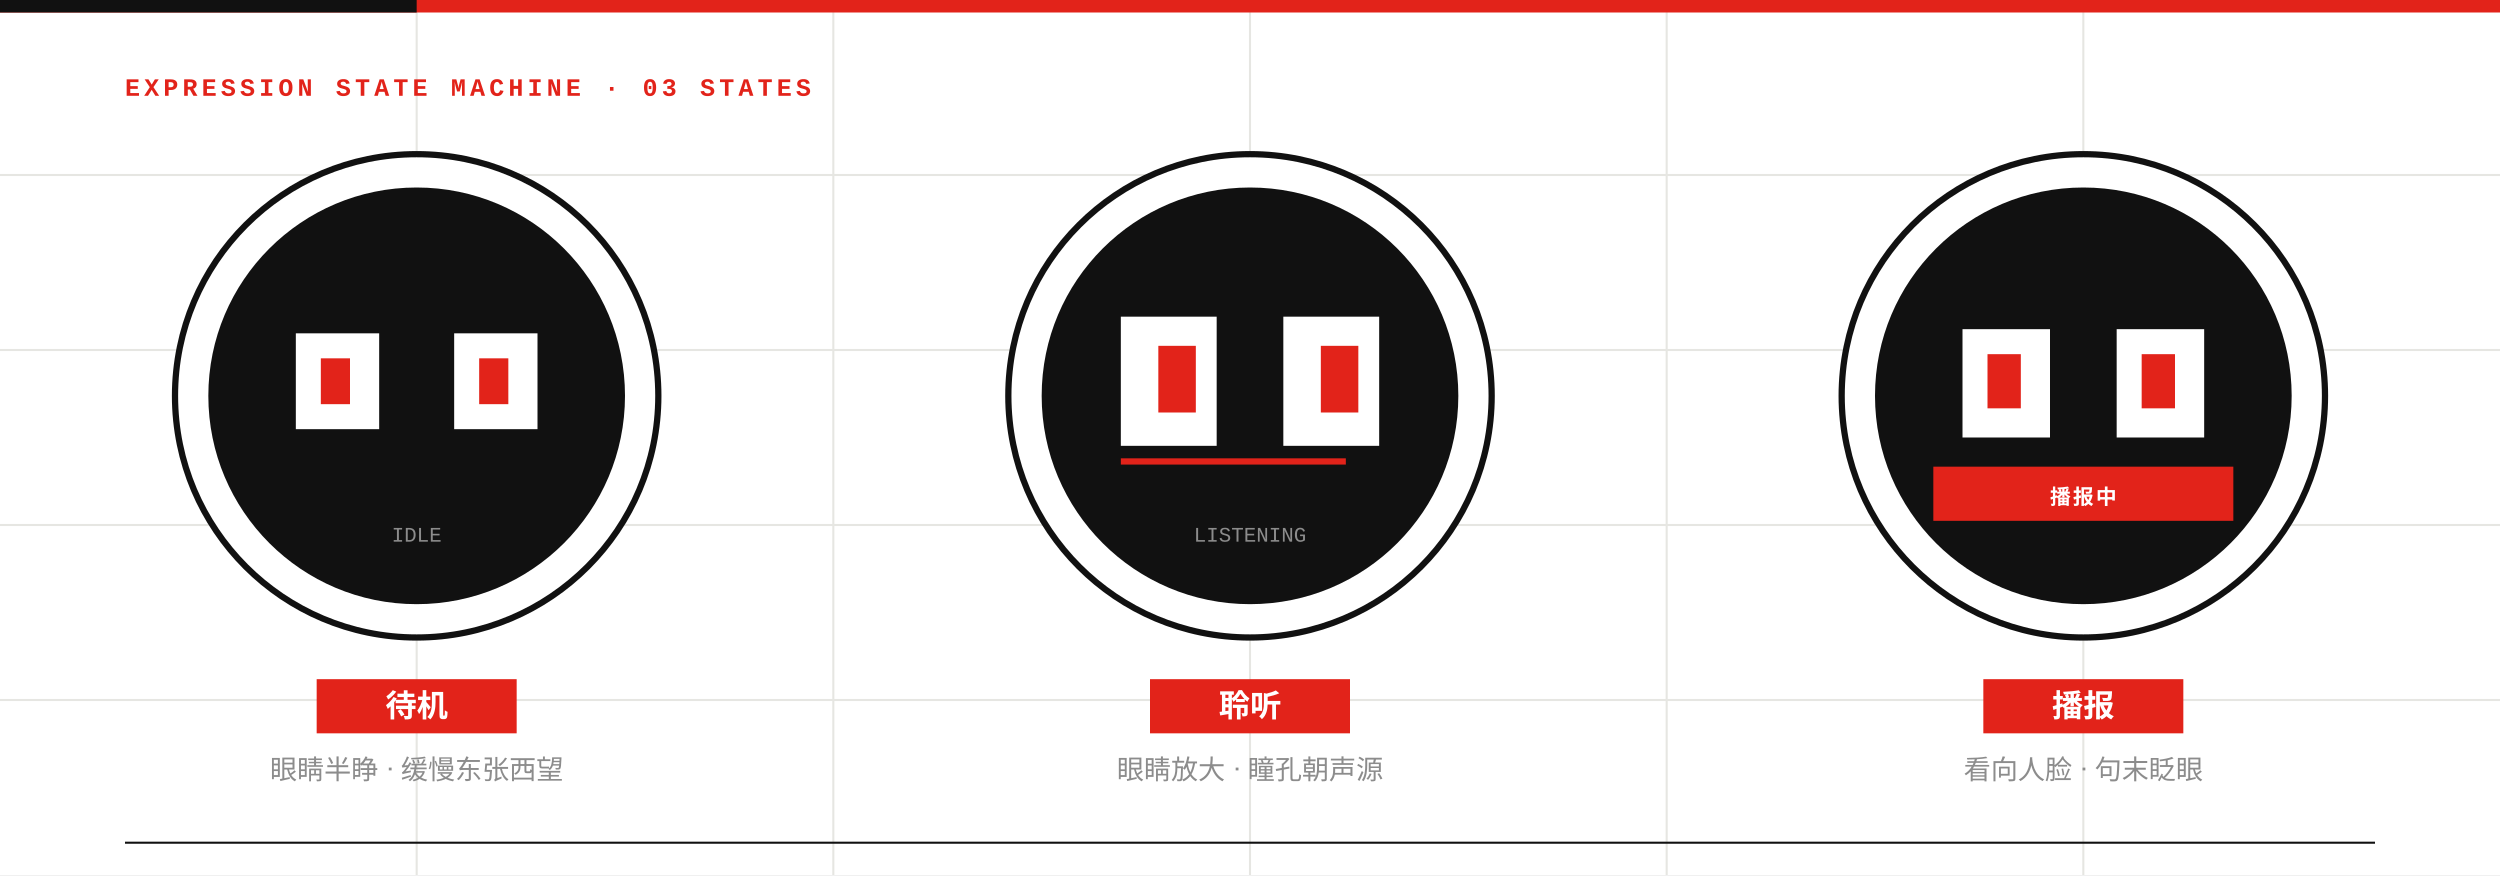
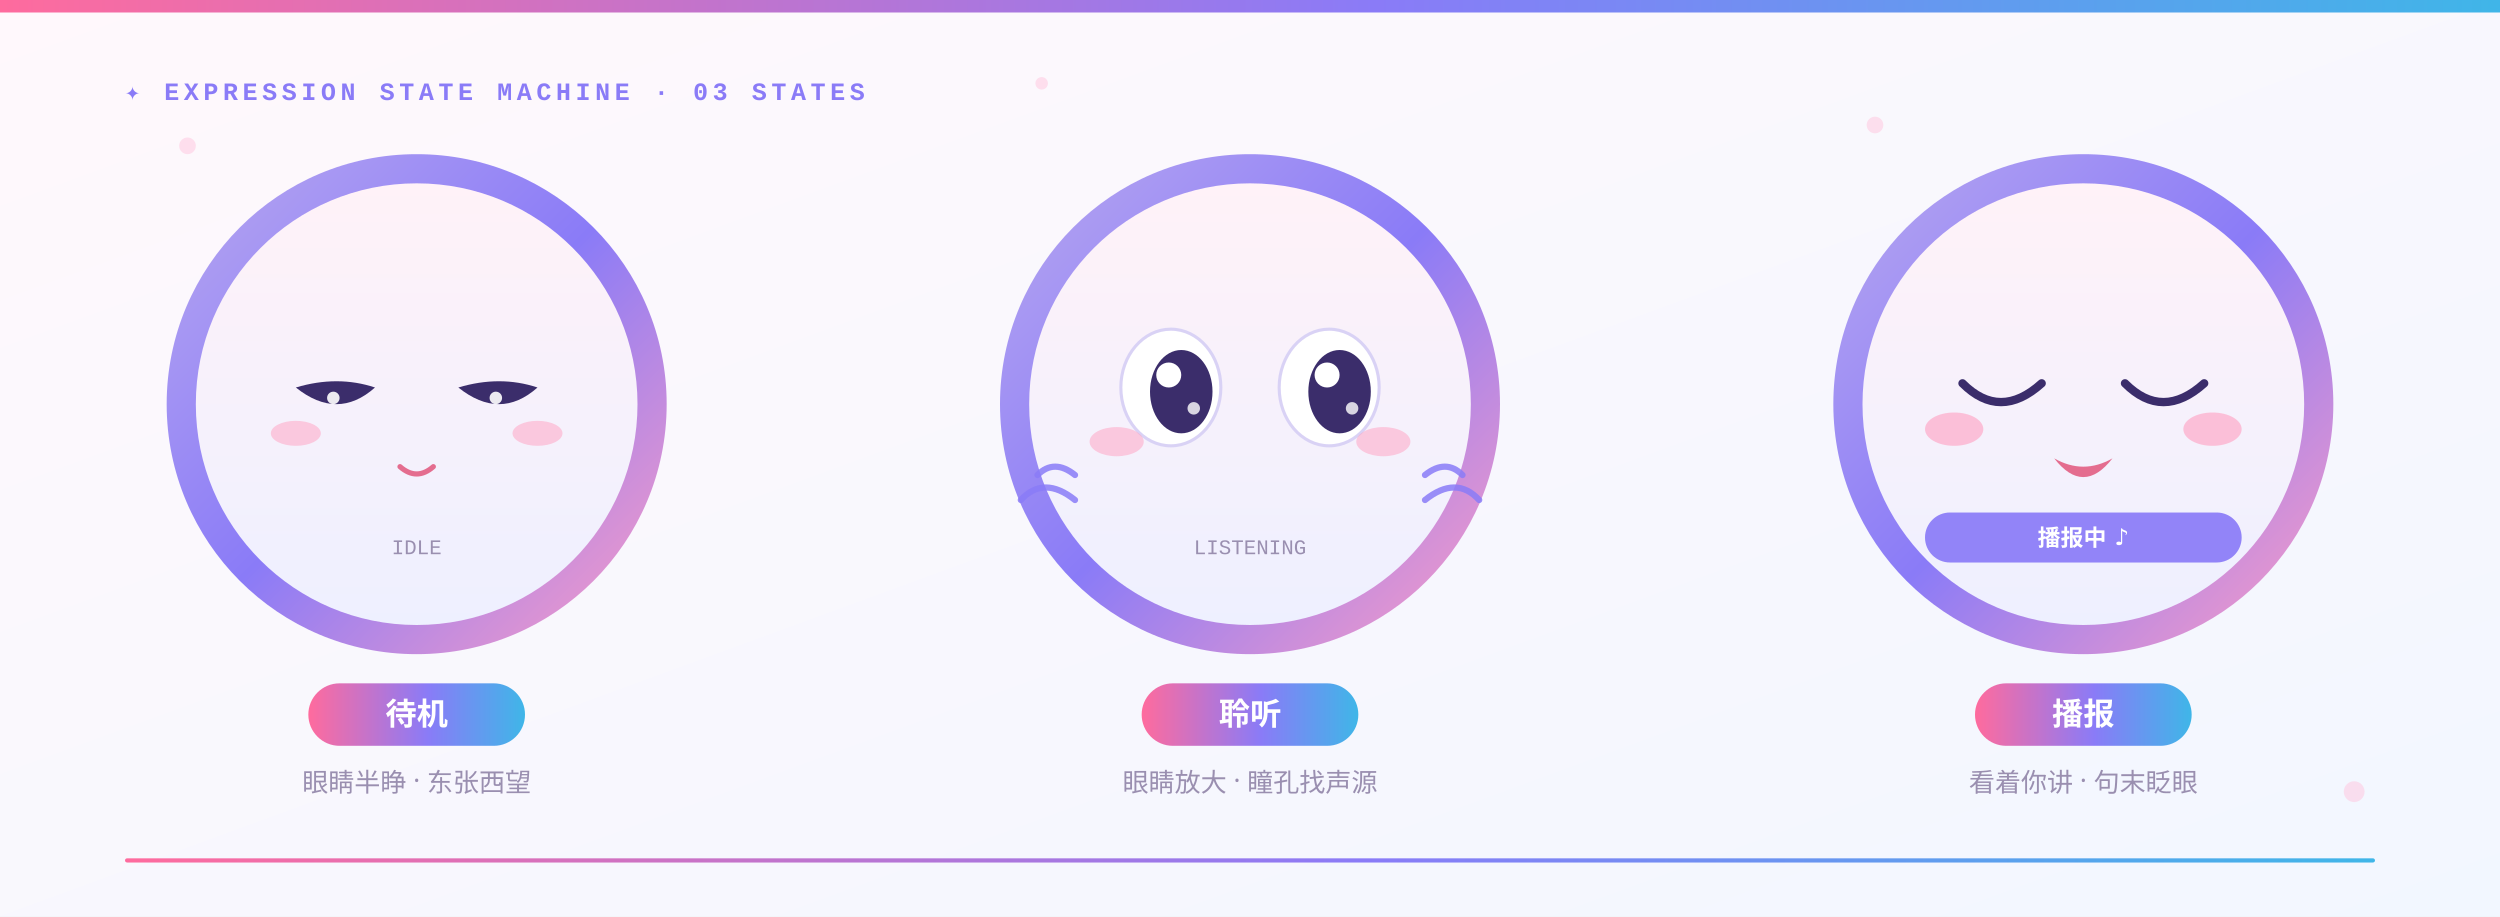
- <svg xmlns="http://www.w3.org/2000/svg" viewBox="0 0 1200 420" width="1200" height="420" role="img" aria-label="手表三种表情状态：待机、聆听、播报">
+ <svg xmlns="http://www.w3.org/2000/svg" viewBox="0 0 1200 440" width="1200" height="440" role="img" aria-label="手表三种表情状态：待机、聆听、播报（二次元粉彩）">
  <defs>
    <style>
-       .h{font-family:"Helvetica Neue",Helvetica,Arial,"PingFang SC","Microsoft YaHei",sans-serif}
+       .h{font-family:"Yuanti SC","YouYuan","PingFang SC","Microsoft YaHei",sans-serif}
      .m{font-family:"SF Mono",Consolas,"Liberation Mono",monospace}
    </style>
+     <linearGradient id="bg2" x1="0" y1="0" x2="1" y2="1">
+       <stop offset="0" stop-color="#fff8fc" />
+       <stop offset="100%" stop-color="#f2f7ff" />
+     </linearGradient>
+     <linearGradient id="ttl2" x1="0" y1="0" x2="1" y2="0">
+       <stop offset="0" stop-color="#ff6b9d" />
+       <stop offset="55%" stop-color="#8a7bf7" />
+       <stop offset="100%" stop-color="#3fb6e8" />
+     </linearGradient>
+     <linearGradient id="screen" x1="0" y1="0" x2="0" y2="1">
+       <stop offset="0" stop-color="#fff2f8" />
+       <stop offset="100%" stop-color="#eef0ff" />
+     </linearGradient>
+     <linearGradient id="bezel2" x1="0" y1="0" x2="1" y2="1">
+       <stop offset="0" stop-color="#b8a8f0" />
+       <stop offset="50%" stop-color="#8a7bf7" />
+       <stop offset="100%" stop-color="#ff9ec4" />
+     </linearGradient>
  </defs>
-   <rect width="1200" height="420" fill="#ffffff" />
-   <g stroke="#e6e6e2" stroke-width="1">
-     <path d="M0 84H1200M0 168H1200M0 252H1200M0 336H1200" />
-     <path d="M200 0V420M400 0V420M600 0V420M800 0V420M1000 0V420" />
+   <rect width="1200" height="440" fill="url(#bg2)" />
+   <g fill="#ffc4dd" opacity=".5">
+     <circle cx="90" cy="70" r="4" />
+     <circle cx="500" cy="40" r="3" />
+     <circle cx="900" cy="60" r="4" />
+     <circle cx="1130" cy="380" r="5" />
  </g>
-   <rect x="0" y="0" width="1200" height="6" fill="#e2231a" />
-   <rect x="0" y="0" width="200" height="6" fill="#111111" />
-   <text x="60" y="46" class="m" font-size="12" letter-spacing="2" font-weight="700" fill="#e2231a">EXPRESSION STATE MACHINE · 03 STATES</text>
-   <g transform="translate(200 190)">
-     <circle r="116" fill="#ffffff" stroke="#111111" stroke-width="3" />
-     <circle r="100" fill="#111111" />
-     <rect x="-58" y="-30" width="40" height="46" fill="#ffffff" />
-     <rect x="18" y="-30" width="40" height="46" fill="#ffffff" />
-     <rect x="-46" y="-18" width="14" height="22" fill="#e2231a" />
-     <rect x="30" y="-18" width="14" height="22" fill="#e2231a" />
-     <text x="0" y="70" class="m" font-size="10" fill="#8c8c8c" text-anchor="middle">IDLE</text>
+   <rect x="0" y="0" width="1200" height="6" fill="url(#ttl2)" />
+   <text x="60" y="48" class="m" font-size="12" letter-spacing="2.2" font-weight="700" fill="#8a7bf7">✦ EXPRESSION STATE MACHINE · 03 STATES</text>
+   <g transform="translate(200 194)">
+     <circle r="120" fill="url(#bezel2)" />
+     <circle r="106" fill="url(#screen)" />
+     <g fill="#3b2d6b">
+       <path d="M-58 -8 q20 -6 38 0 q-18 16 -38 0z" />
+       <path d="M20 -8 q20 -6 38 0 q-18 16 -38 0z" />
+     </g>
+     <g fill="#fff" opacity=".9">
+       <circle cx="-40" cy="-3" r="3" />
+       <circle cx="38" cy="-3" r="3" />
+     </g>
+     <ellipse cx="-58" cy="14" rx="12" ry="6" fill="#ff9fc0" opacity=".5" />
+     <ellipse cx="58" cy="14" rx="12" ry="6" fill="#ff9fc0" opacity=".5" />
+     <path d="M-8 30 q8 7 16 0" stroke="#e46d8f" stroke-width="2.5" fill="none" stroke-linecap="round" />
+     <text x="0" y="72" class="m" font-size="10" fill="#9a8fb0" text-anchor="middle">IDLE</text>
  </g>
-   <rect x="152" y="326" width="96" height="26" fill="#e2231a" />
-   <text x="200" y="344" class="h" font-size="15" font-weight="700" fill="#ffffff" text-anchor="middle">待机</text>
-   <text x="200" y="374" class="h" font-size="13" fill="#8c8c8c" text-anchor="middle">眼睛半睁 · 缓慢东张西望</text>
-   <g transform="translate(600 190)">
-     <circle r="116" fill="#ffffff" stroke="#111111" stroke-width="3" />
-     <circle r="100" fill="#111111" />
-     <rect x="-62" y="-38" width="46" height="62" fill="#ffffff" />
-     <rect x="16" y="-38" width="46" height="62" fill="#ffffff" />
-     <rect x="-44" y="-24" width="18" height="32" fill="#e2231a" />
-     <rect x="34" y="-24" width="18" height="32" fill="#e2231a" />
-     <rect x="-62" y="30" width="108" height="3" fill="#e2231a" />
-     <text x="0" y="70" class="m" font-size="10" fill="#8c8c8c" text-anchor="middle">LISTENING</text>
+   <rect x="148" y="328" width="104" height="30" rx="15" fill="url(#ttl2)" />
+   <text x="200" y="348" class="h" font-size="15" font-weight="800" fill="#fff" text-anchor="middle">待机</text>
+   <text x="200" y="380" class="h" font-size="12.5" fill="#9a8fb0" text-anchor="middle">眼睛半睁 · 东张西望</text>
+   <g transform="translate(600 194)">
+     <circle r="120" fill="url(#bezel2)" />
+     <circle r="106" fill="url(#screen)" />
+     <g>
+       <ellipse cx="-38" cy="-8" rx="24" ry="28" fill="#fff" stroke="#d9d2f5" stroke-width="1.5" />
+       <ellipse cx="38" cy="-8" rx="24" ry="28" fill="#fff" stroke="#d9d2f5" stroke-width="1.5" />
+       <ellipse cx="-33" cy="-6" rx="15" ry="20" fill="#3b2d6b" />
+       <ellipse cx="43" cy="-6" rx="15" ry="20" fill="#3b2d6b" />
+       <circle cx="-39" cy="-14" r="6" fill="#fff" />
+       <circle cx="37" cy="-14" r="6" fill="#fff" />
+       <circle cx="-27" cy="2" r="3" fill="#fff" opacity=".8" />
+       <circle cx="49" cy="2" r="3" fill="#fff" opacity=".8" />
+     </g>
+     <g stroke="#8a7bf7" stroke-width="3" fill="none" stroke-linecap="round" opacity=".85">
+       <path d="M-84 34 q-10 -8 -18 0 M-84 46 q-15 -12 -26 0" />
+       <path d="M84 34 q10 -8 18 0 M84 46 q15 -12 26 0" />
+     </g>
+     <ellipse cx="-64" cy="18" rx="13" ry="7" fill="#ff9fc0" opacity=".5" />
+     <ellipse cx="64" cy="18" rx="13" ry="7" fill="#ff9fc0" opacity=".5" />
+     <text x="0" y="72" class="m" font-size="10" fill="#9a8fb0" text-anchor="middle">LISTENING</text>
  </g>
-   <rect x="552" y="326" width="96" height="26" fill="#e2231a" />
-   <text x="600" y="344" class="h" font-size="15" font-weight="700" fill="#ffffff" text-anchor="middle">聆听</text>
-   <text x="600" y="374" class="h" font-size="13" fill="#8c8c8c" text-anchor="middle">眼睛放大 · 瞳孔朝声源</text>
-   <g transform="translate(1000 190)">
-     <circle r="116" fill="#ffffff" stroke="#111111" stroke-width="3" />
-     <circle r="100" fill="#111111" />
-     <rect x="-58" y="-32" width="42" height="52" fill="#ffffff" />
-     <rect x="16" y="-32" width="42" height="52" fill="#ffffff" />
-     <rect x="-46" y="-20" width="16" height="26" fill="#e2231a" />
-     <rect x="28" y="-20" width="16" height="26" fill="#e2231a" />
-     <rect x="-72" y="34" width="144" height="26" fill="#e2231a" />
-     <text x="0" y="52" class="m" font-size="10" font-weight="700" fill="#ffffff" text-anchor="middle" letter-spacing="1">播报中</text>
+   <rect x="548" y="328" width="104" height="30" rx="15" fill="url(#ttl2)" />
+   <text x="600" y="348" class="h" font-size="15" font-weight="800" fill="#fff" text-anchor="middle">聆听</text>
+   <text x="600" y="380" class="h" font-size="12.5" fill="#9a8fb0" text-anchor="middle">眼睛放大 · 瞳孔找声源</text>
+   <g transform="translate(1000 194)">
+     <circle r="120" fill="url(#bezel2)" />
+     <circle r="106" fill="url(#screen)" />
+     <g stroke="#3b2d6b" stroke-width="4" fill="none" stroke-linecap="round">
+       <path d="M-58 -10 q18 18 38 0" />
+       <path d="M20 -10 q18 18 38 0" />
+     </g>
+     <ellipse cx="-62" cy="12" rx="14" ry="8" fill="#ff9fc0" opacity=".6" />
+     <ellipse cx="62" cy="12" rx="14" ry="8" fill="#ff9fc0" opacity=".6" />
+     <path d="M-14 26 q14 18 28 0 q-14 8 -28 0z" fill="#e46d8f" />
+     <rect x="-76" y="52" width="152" height="24" rx="12" fill="#8a7bf7" opacity=".92" />
+     <text x="0" y="68" class="h" font-size="11" font-weight="800" fill="#fff" text-anchor="middle">播报中 ♪</text>
  </g>
-   <rect x="952" y="326" width="96" height="26" fill="#e2231a" />
-   <text x="1000" y="344" class="h" font-size="15" font-weight="700" fill="#ffffff" text-anchor="middle">播报</text>
-   <text x="1000" y="374" class="h" font-size="13" fill="#8c8c8c" text-anchor="middle">看向人脸 · 句末眨眼</text>
-   <rect x="60" y="404" width="1080" height="1" fill="#111111" />
+   <rect x="948" y="328" width="104" height="30" rx="15" fill="url(#ttl2)" />
+   <text x="1000" y="348" class="h" font-size="15" font-weight="800" fill="#fff" text-anchor="middle">播报</text>
+   <text x="1000" y="380" class="h" font-size="12.5" fill="#9a8fb0" text-anchor="middle">看着你讲 · 句末眨眼</text>
+   <rect x="60" y="412" width="1080" height="2" rx="1" fill="url(#ttl2)" />
</svg>
